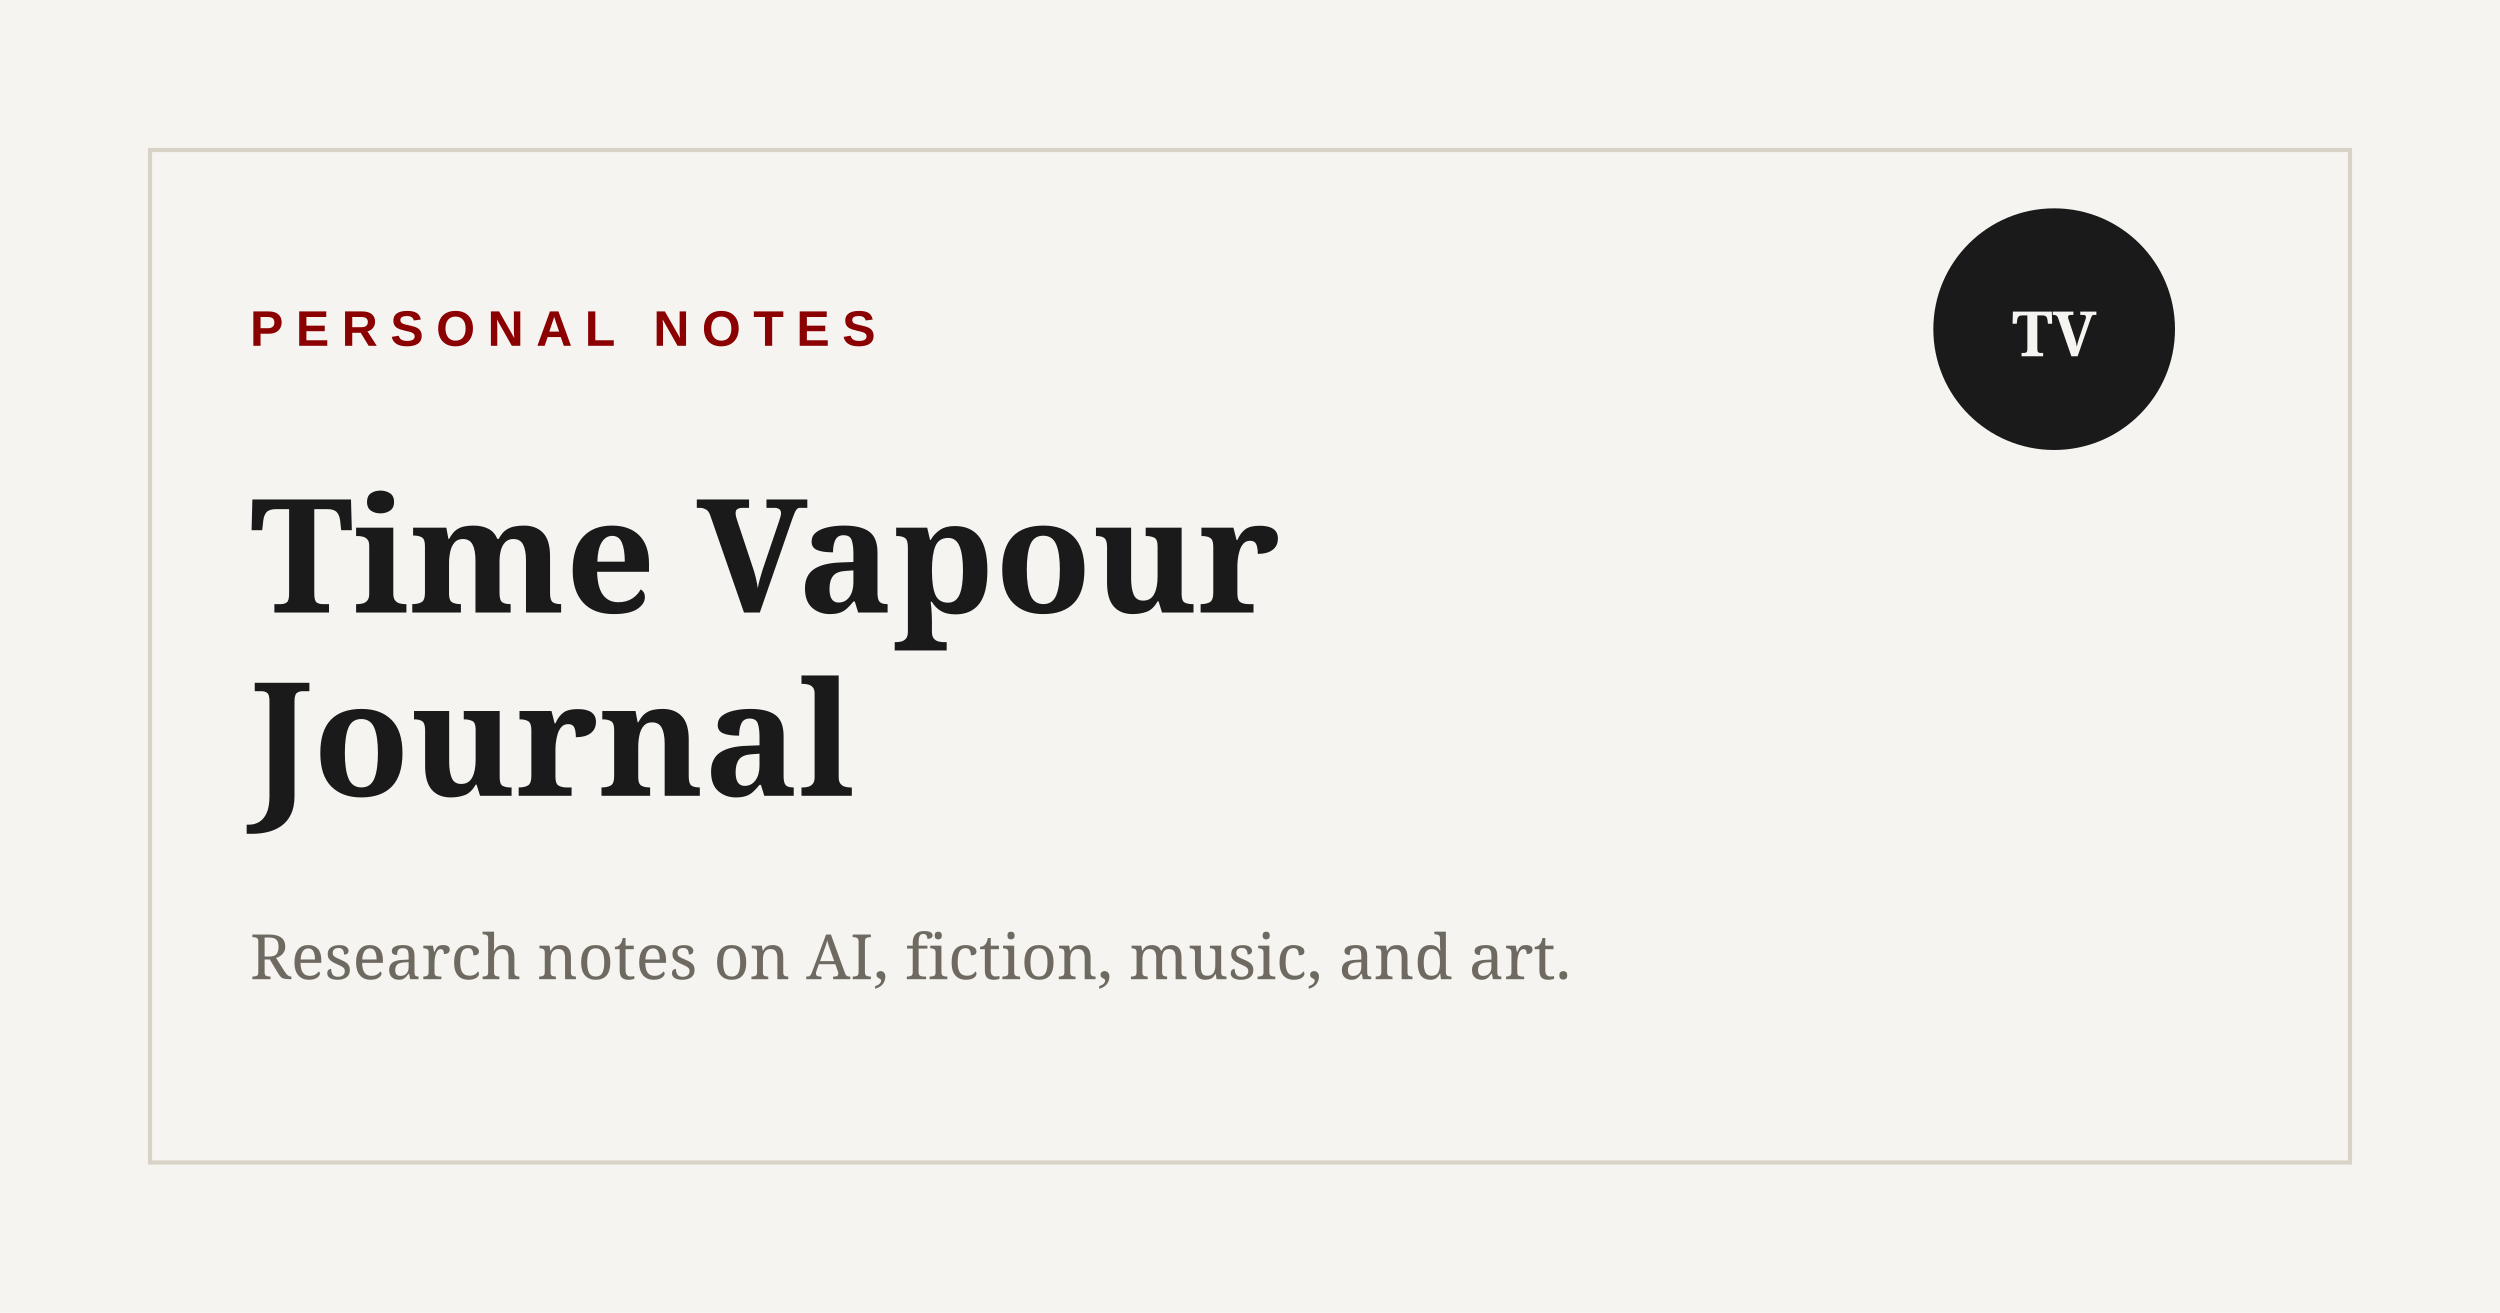
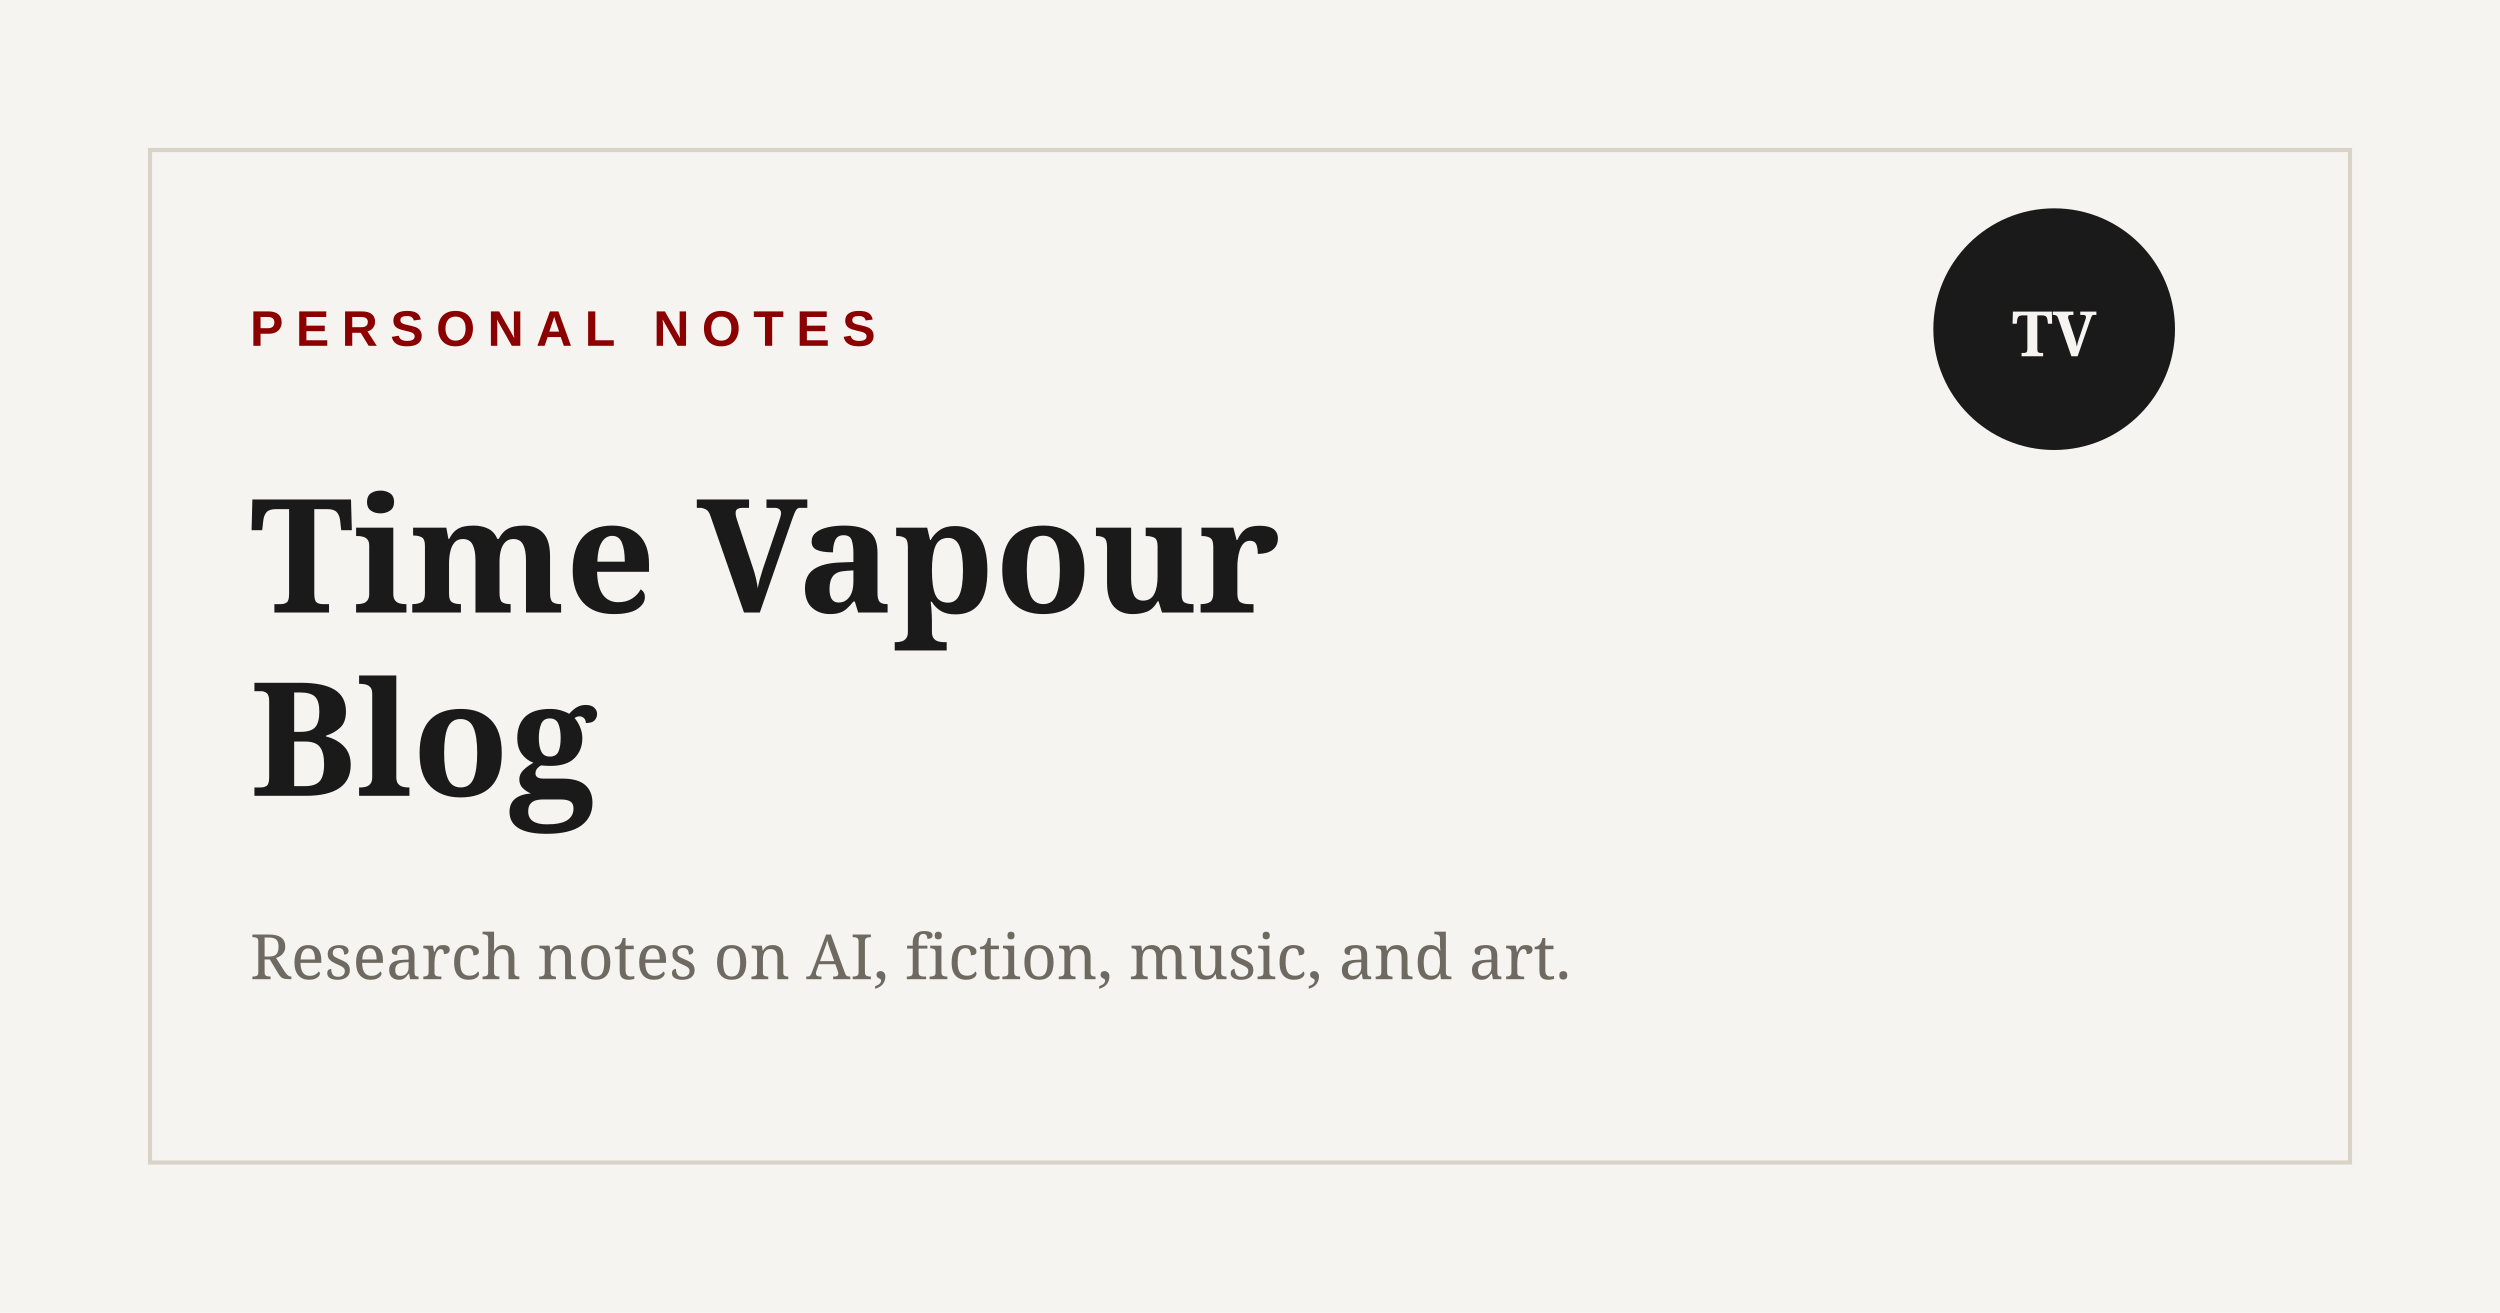
<svg xmlns="http://www.w3.org/2000/svg" width="1200" height="630" viewBox="0 0 1200 630" role="img" aria-labelledby="title desc">
  <rect width="1200" height="630" fill="#F5F4F0" />
  <path d="M0 0h1200v630H0z" fill="#F5F4F0" />
  <path d="M72 72h1056v486H72z" fill="none" stroke="#D9D3C7" stroke-width="2" />
  <circle cx="986" cy="158" r="58" fill="#1A1A1A" />
  <text x="986" y="171" text-anchor="middle" fill="#F5F4F0" font-family="Georgia, serif" font-size="30" font-weight="700">TV</text>
  <text x="120" y="166" fill="#8B0000" font-family="Arial, sans-serif" font-size="24" font-weight="700" letter-spacing="6">PERSONAL NOTES</text>
  <text x="120" y="294" fill="#1A1A1A" font-family="Georgia, serif" font-size="76" font-weight="700">Time Vapour</text>
-   <text x="120" y="382" fill="#1A1A1A" font-family="Georgia, serif" font-size="76" font-weight="700">Journal</text>
+   <text x="120" y="382" fill="#1A1A1A" font-family="Georgia, serif" font-size="76" font-weight="700">Blog</text>
  <text x="120" y="470" fill="#6F6A61" font-family="Georgia, serif" font-size="30">Research notes on AI, fiction, music, and art.</text>
</svg>
